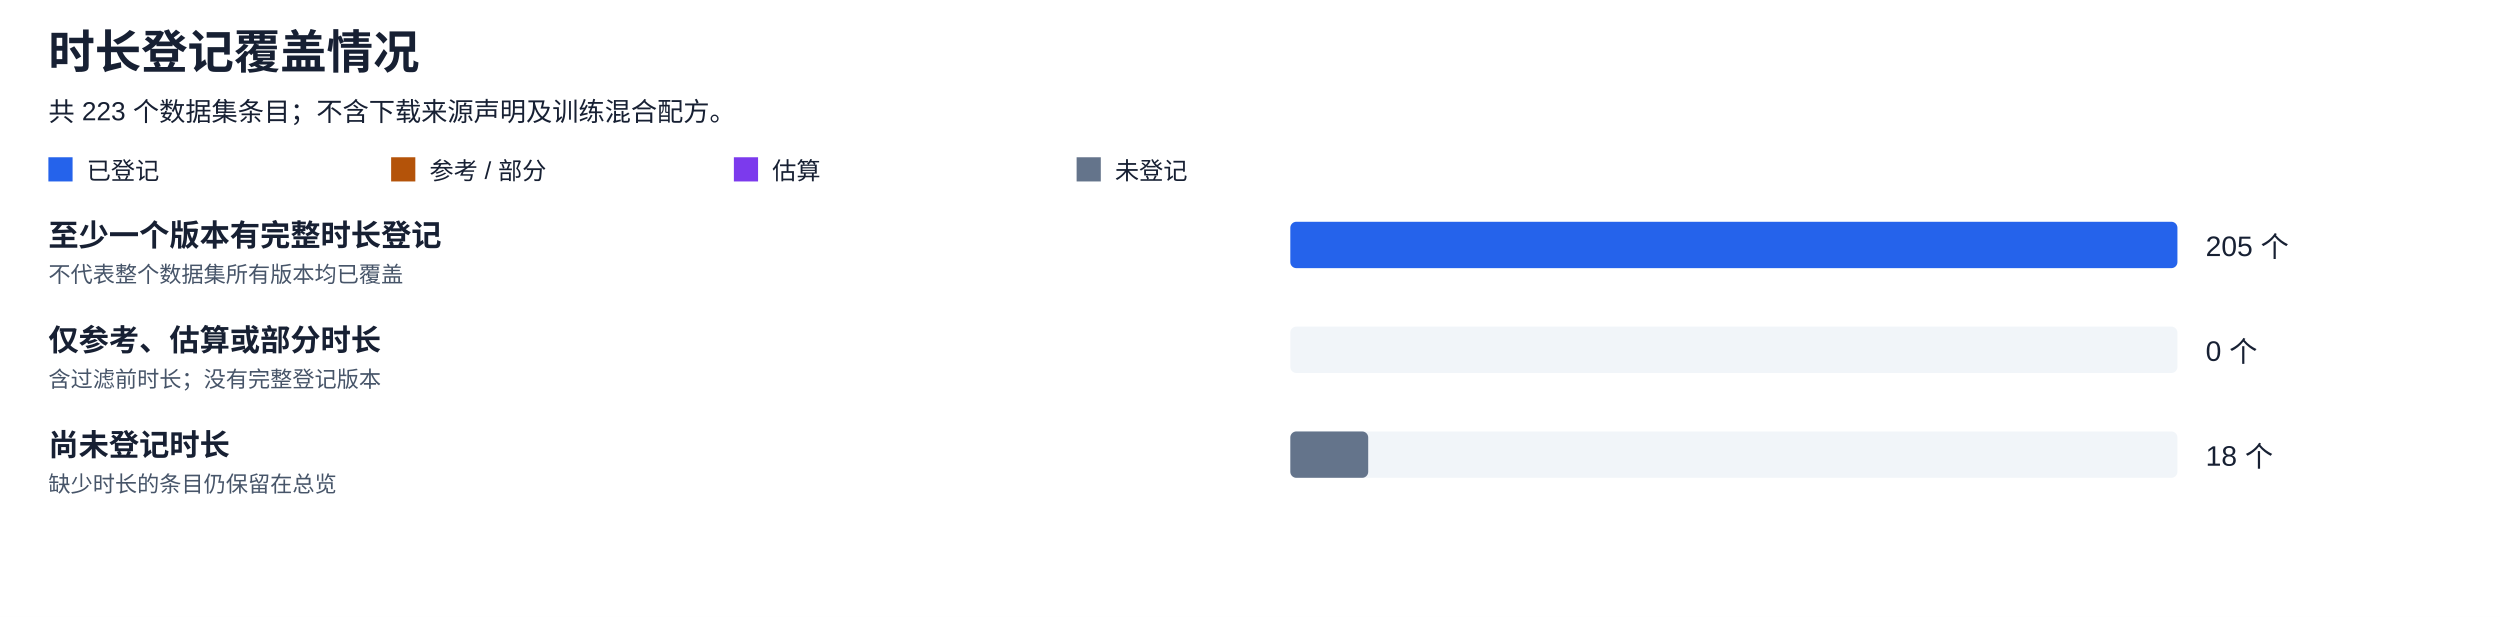
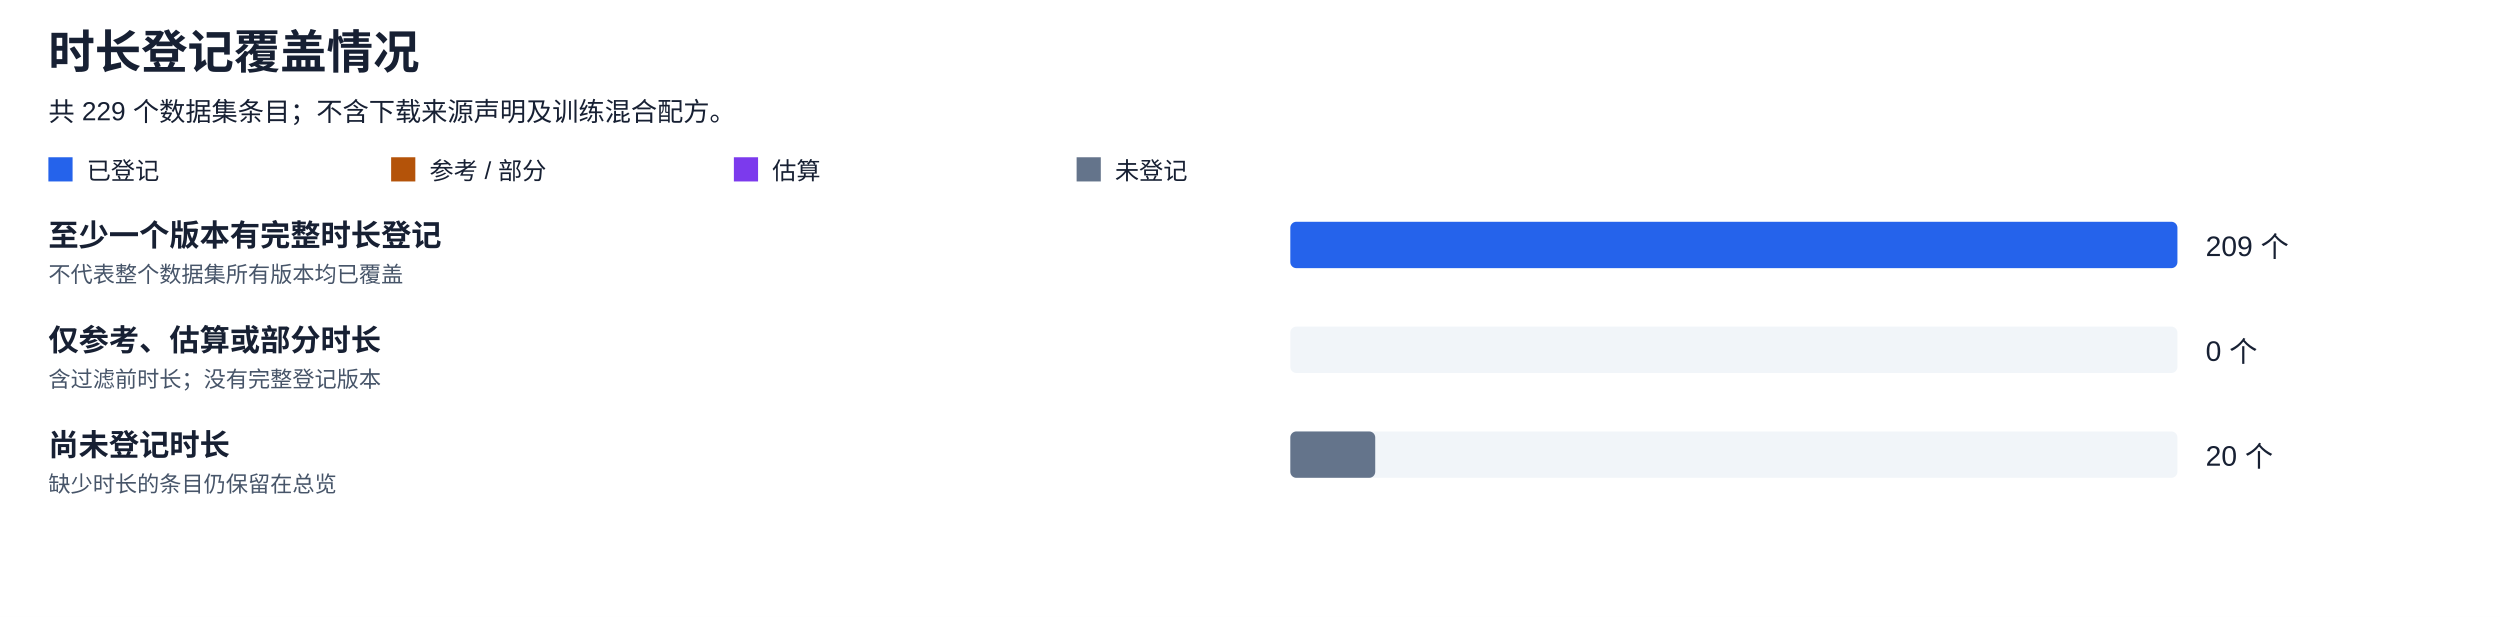
<svg xmlns="http://www.w3.org/2000/svg" width="1240" height="306" viewBox="0 0 1240 306" role="img" aria-labelledby="title desc">
  <rect width="100%" height="100%" fill="white" />
  <g font-family="Arial, Noto Sans CJK SC, Microsoft YaHei, sans-serif" fill="#172033">
    <text x="24" y="34" font-size="23" font-weight="700">时长登记覆盖情况</text>
-     <text x="24" y="60" font-size="13">共 223 个数据集条目；不含下载来源声明及训练混合配方。</text>
+     <text x="24" y="60" font-size="13">共 229 个数据集条目；不含下载来源声明及训练混合配方。</text>
    <rect x="24" y="78" width="12" height="12" fill="#2563eb" />
    <text x="43" y="89" font-size="12">已登记</text>
    <rect x="194" y="78" width="12" height="12" fill="#b45309" />
    <text x="213" y="89" font-size="12">参考 / 部分</text>
    <rect x="364" y="78" width="12" height="12" fill="#7c3aed" />
    <text x="383" y="89" font-size="12">估算</text>
    <rect x="534" y="78" width="12" height="12" fill="#64748b" />
    <text x="553" y="89" font-size="12">未登记</text>
    <text x="24" y="122" font-size="15" font-weight="600">至少一个版本有完整时长登记</text>
    <text x="24" y="140" font-size="11" fill="#475569">不代表整个数据集所有版本均已覆盖</text>
    <rect x="640" y="110" width="440" height="23" rx="3" fill="#f1f5f9" />
    <rect x="640" y="110" width="440.00" height="23" rx="3" fill="#2563eb" />
-     <text x="1094" y="127" font-size="14">205 个</text>
+     <text x="1094" y="127" font-size="14">209 个</text>
    <text x="24" y="174" font-size="15" font-weight="600">仅参考、估算或部分时长</text>
    <text x="24" y="192" font-size="11" fill="#475569">含过滤前时长；没有完整登记版本</text>
    <rect x="640" y="162" width="440" height="23" rx="3" fill="#f1f5f9" />
    <rect x="640" y="162" width="0.00" height="23" rx="3" fill="#b45309" />
    <text x="1094" y="179" font-size="14">0 个</text>
    <text x="24" y="226" font-size="15" font-weight="600">尚未登记时长</text>
    <text x="24" y="244" font-size="11" fill="#475569">缺少时长的条目仍保留在总览</text>
    <rect x="640" y="214" width="440" height="23" rx="3" fill="#f1f5f9" />
-     <rect x="640" y="214" width="38.63" height="23" rx="3" fill="#64748b" />
-     <text x="1094" y="231" font-size="14">18 个</text>
+     <rect x="640" y="214" width="42.11" height="23" rx="3" fill="#64748b" />
+     <text x="1094" y="231" font-size="14">20 个</text>
  </g>
</svg>
